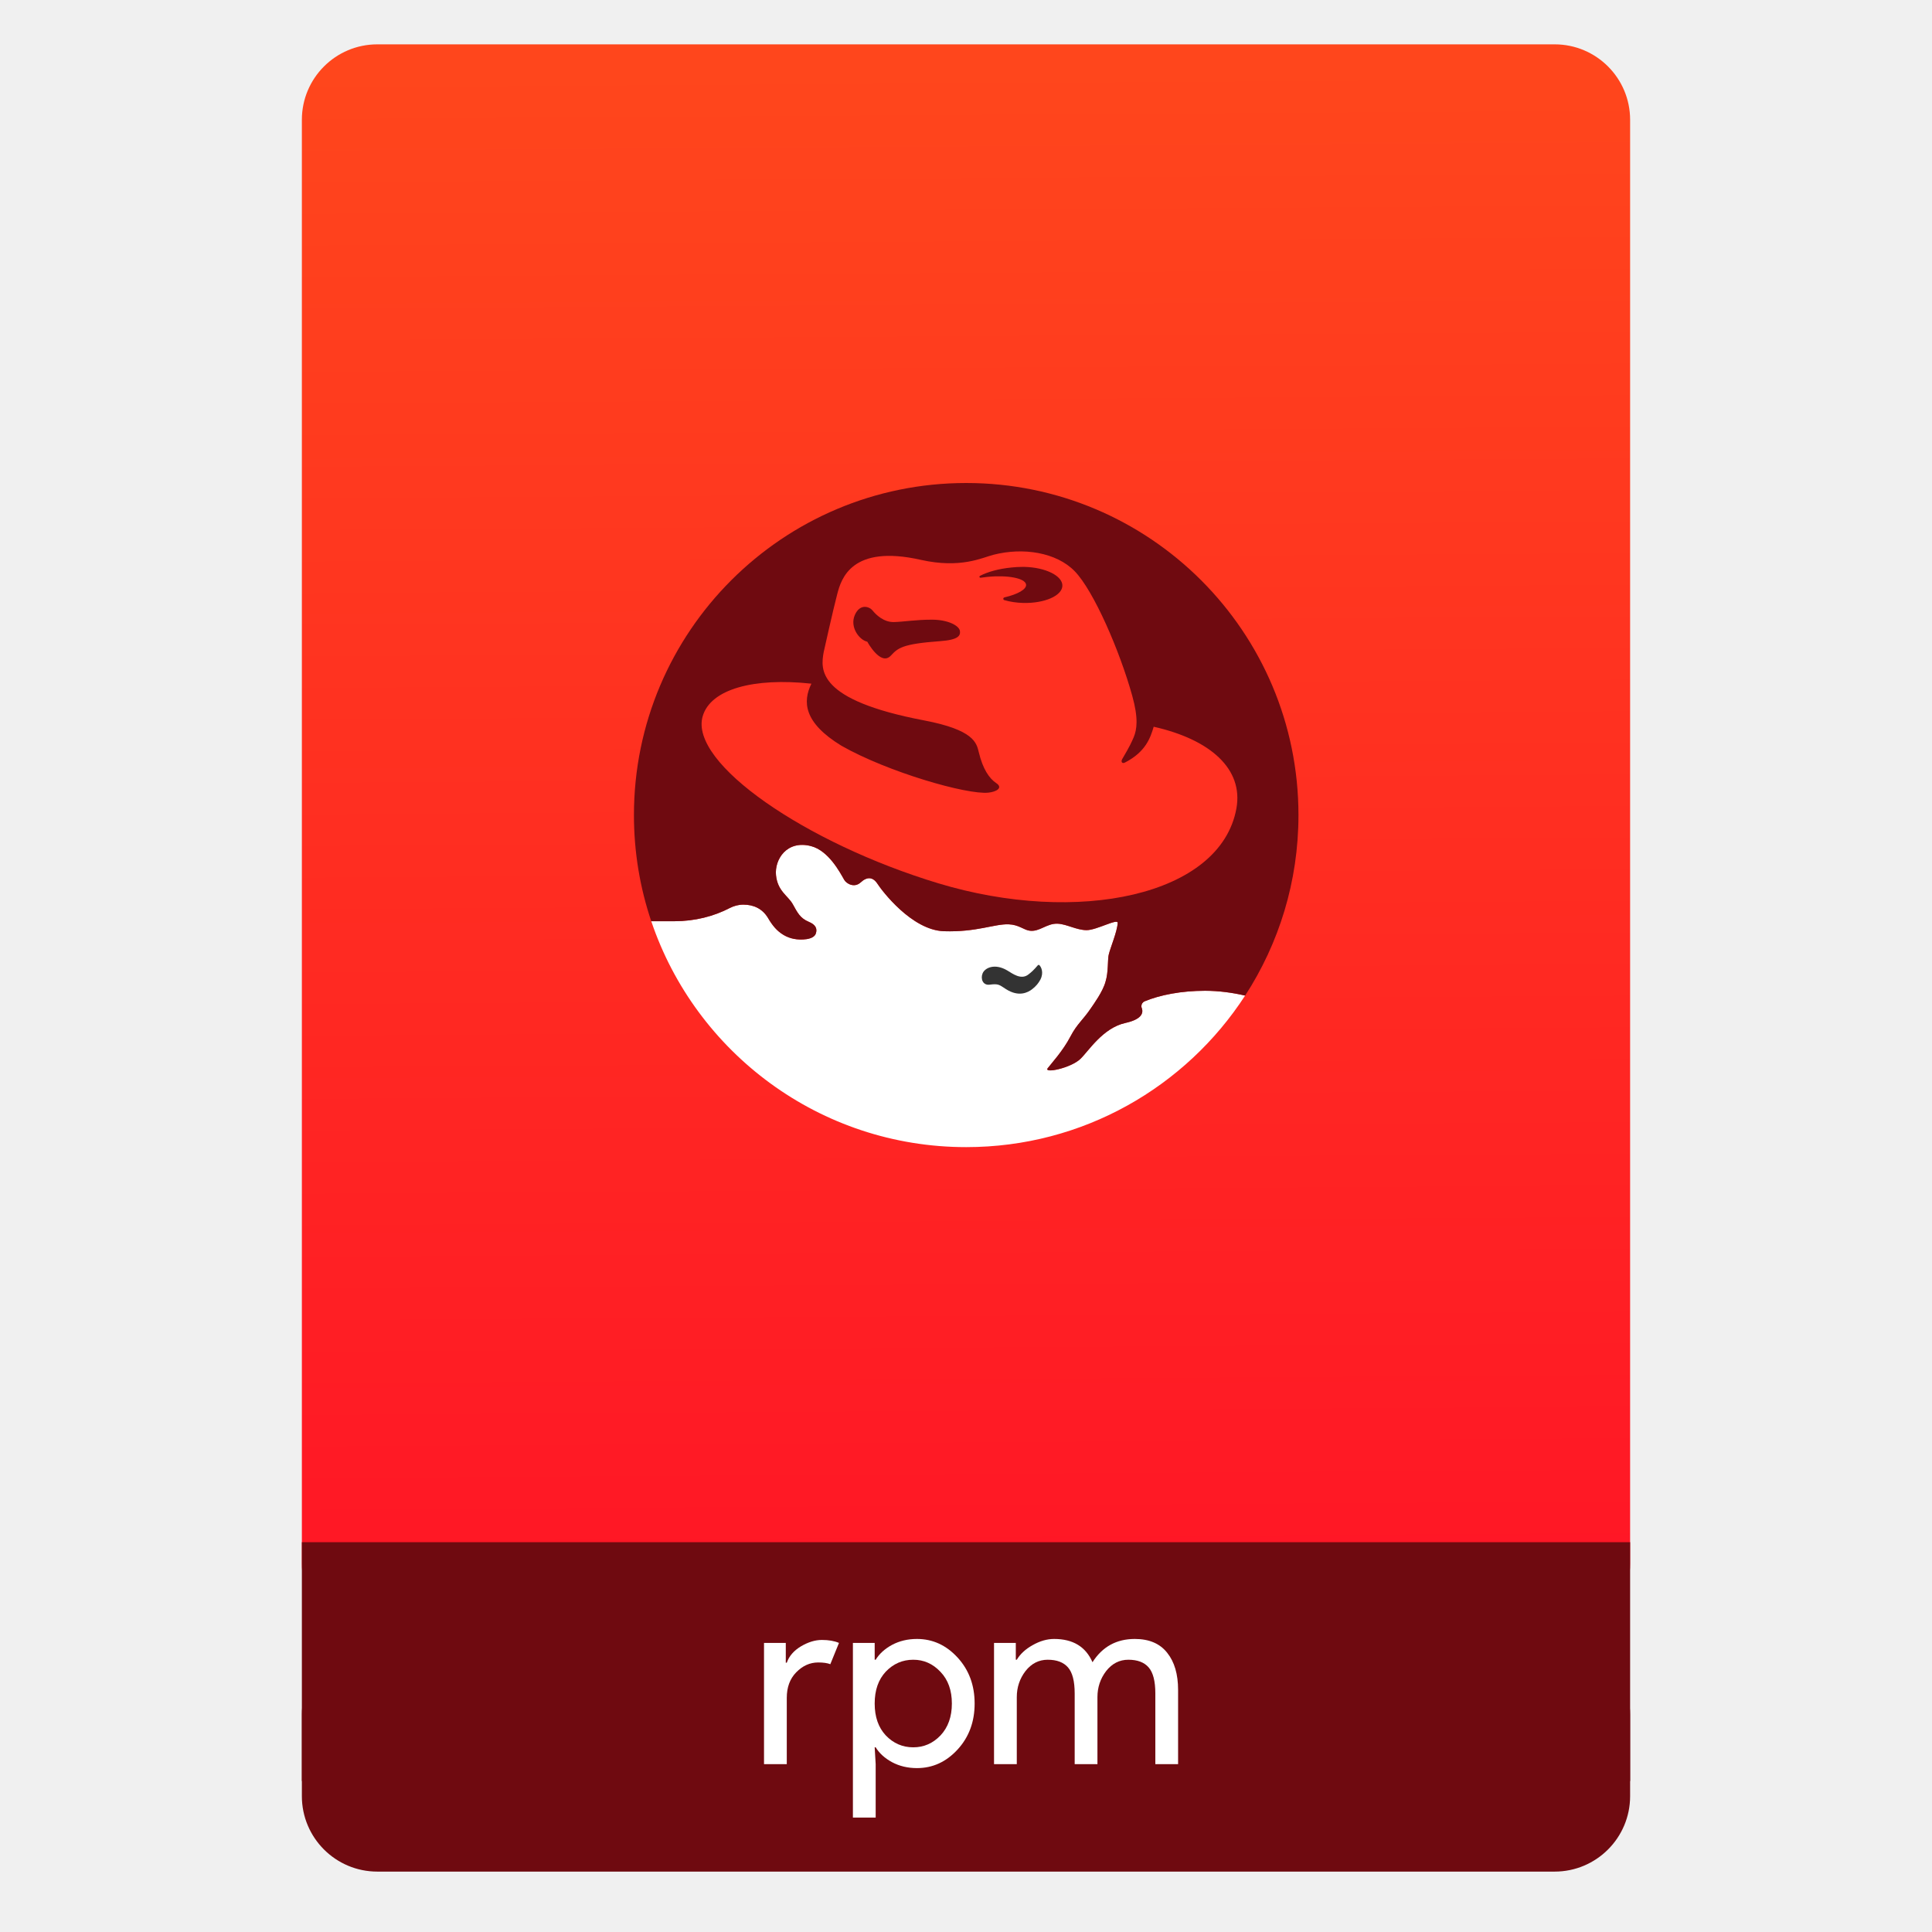
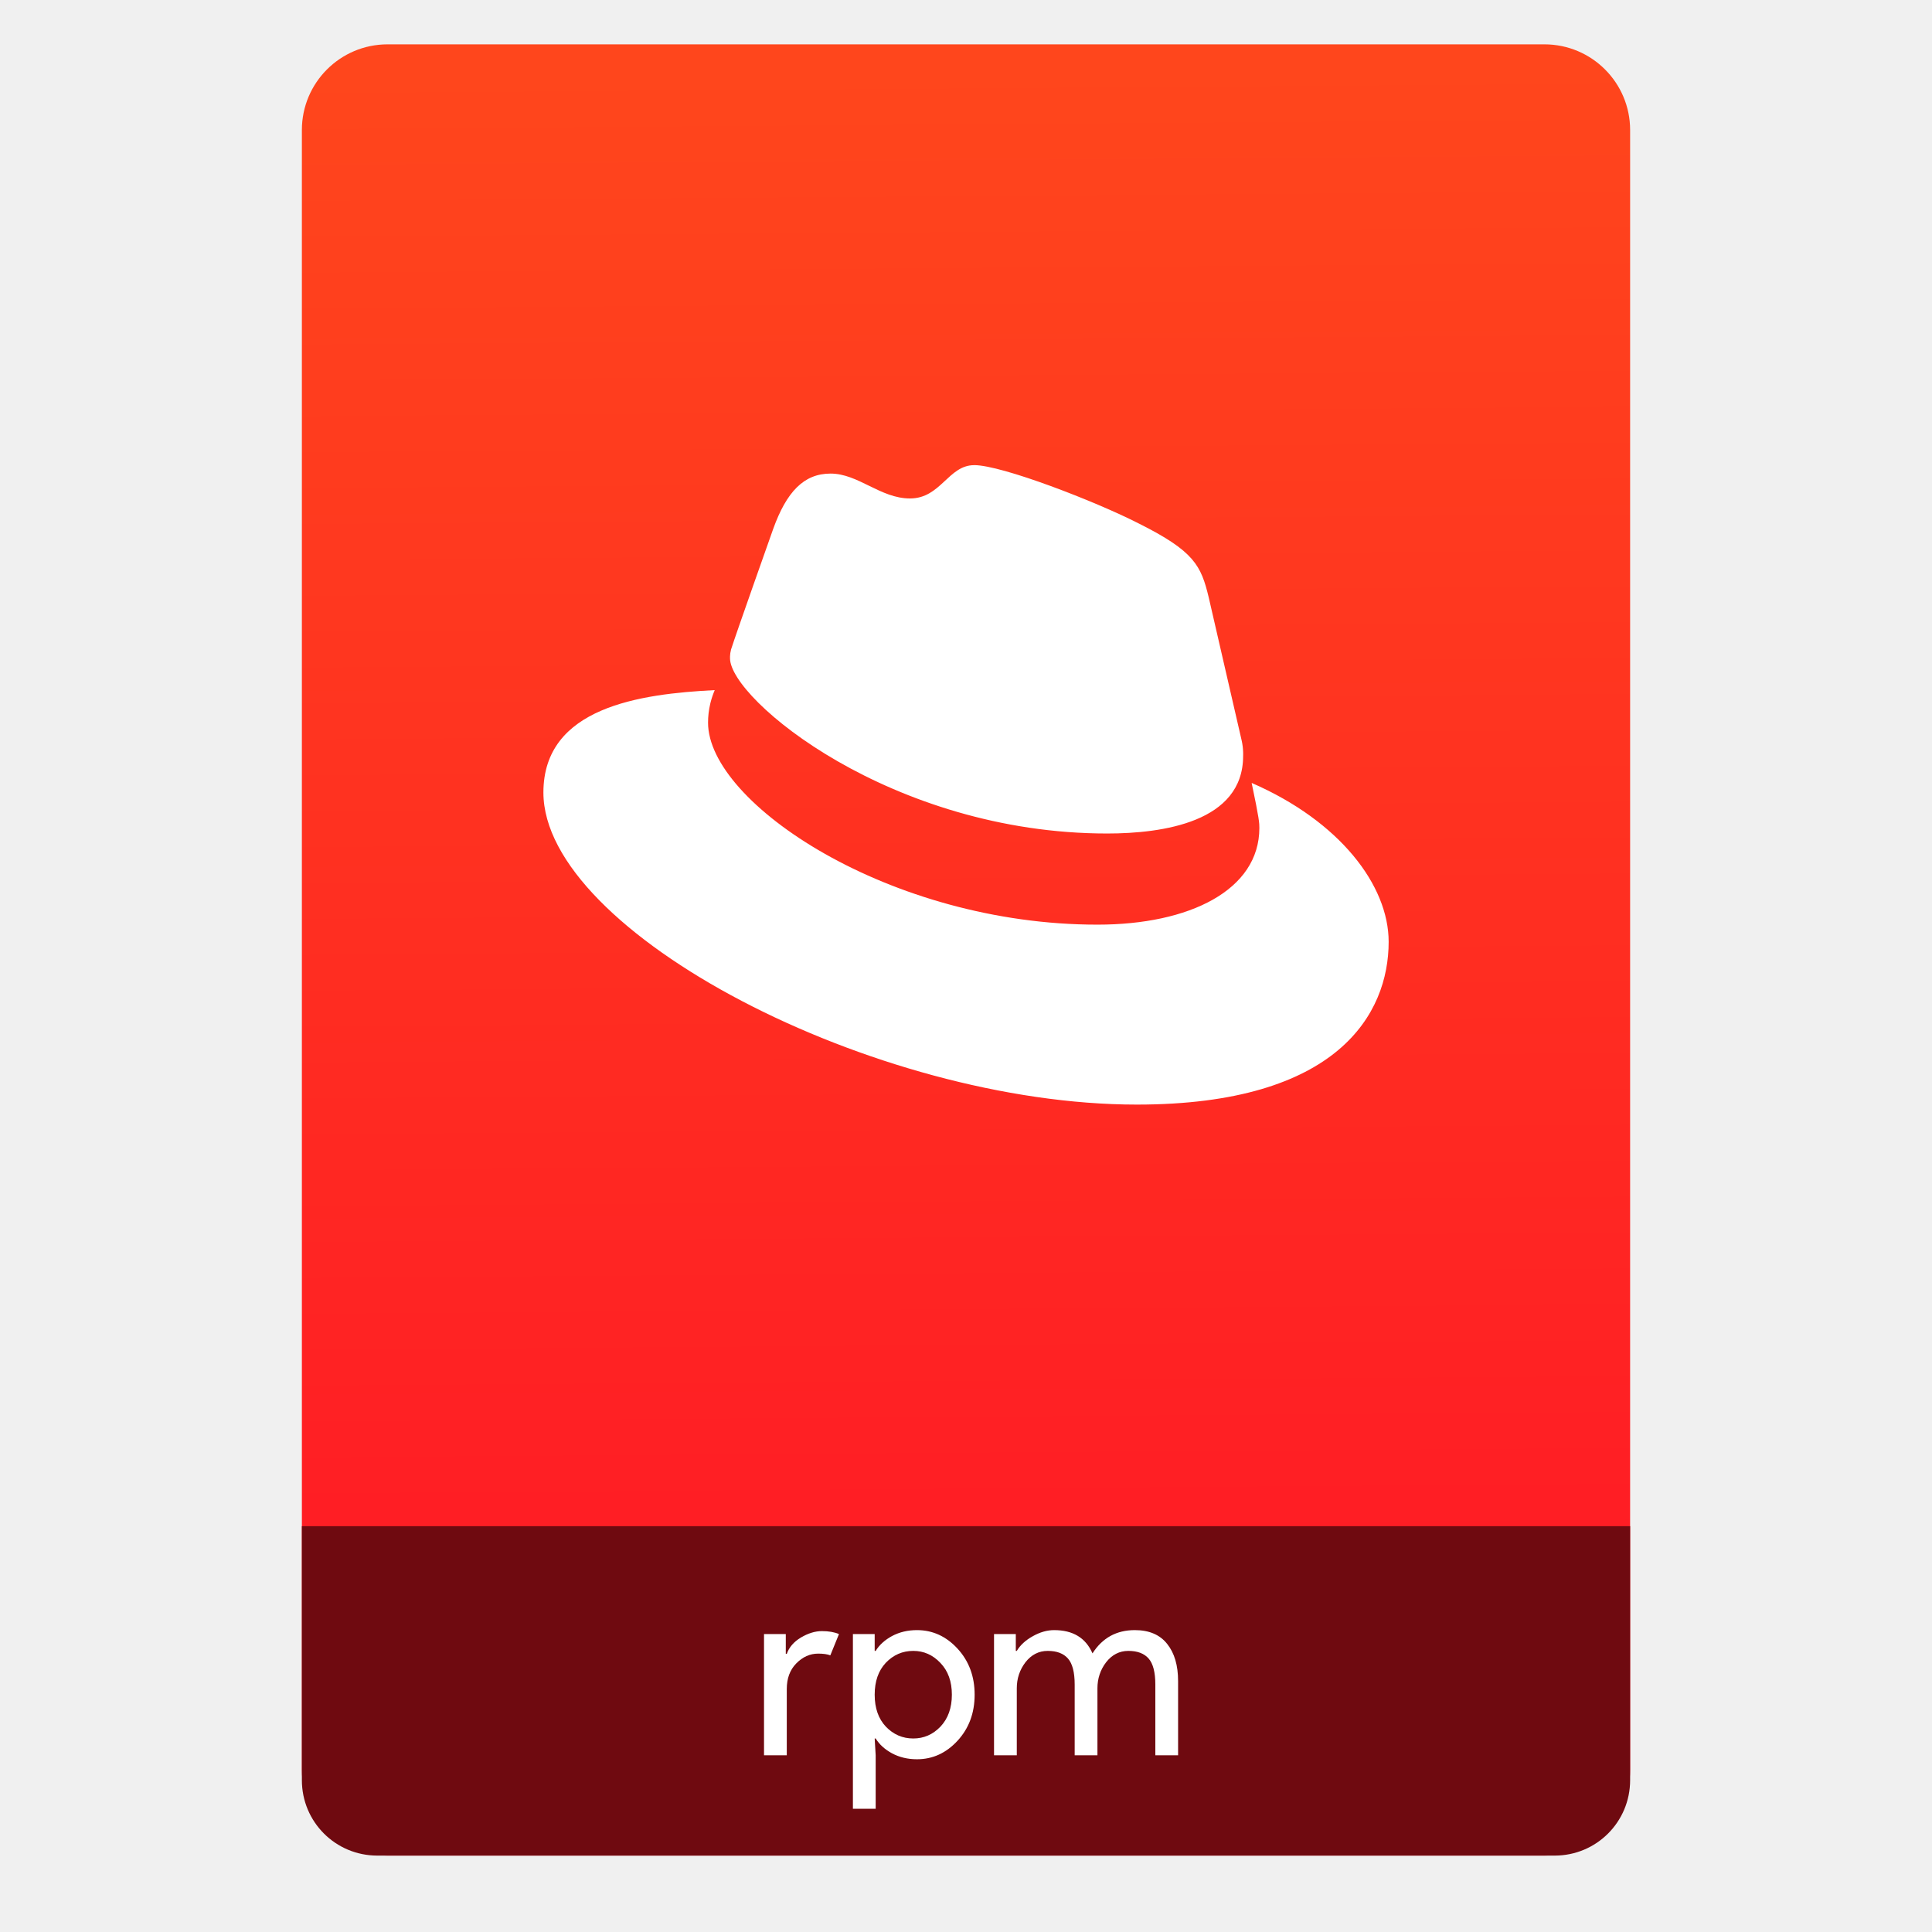
<svg xmlns="http://www.w3.org/2000/svg" height="64" viewBox="0 0 64 64" width="64">
-   <linearGradient id="a" gradientTransform="matrix(1.07499 0 0 1.02929 56.68895 -.015285)" gradientUnits="userSpaceOnUse" x1="-74.929" x2="-75.26" y1="52.199" y2="2.356">
+   <linearGradient id="a" gradientTransform="matrix(1.07499 0 0 1.168945 113.0807 -.417437)" gradientUnits="userSpaceOnUse" x1="-74.929" x2="-75.26" y1="52.199" y2="2.356">
    <stop offset="0" stop-color="#ff1526" />
    <stop offset="1" stop-color="#ff461c" />
  </linearGradient>
-   <g transform="translate(56.39177 -.176777)">
-     <rect fill="#6f0a10" height="7.699" ry="2.5" width="44" x="-46.392" y="54.477" />
-     <rect fill="url(#a)" height="52.832" ry="2.5" width="44" x="-46.392" y="1.646" />
-     <path d="m-46.392 51.264h44v7.912h-44z" fill="#6f0a10" />
-     <g fill="#fff" transform="matrix(.8195497 0 0 .8195497 -3.534286 10.12183)">
+   <rect fill="url(#a)" height="60" ry="2.839" stroke-width="1.066" width="44" x="10" y="1.469" />
+   <path d="m10 50.557h44v7.912h-44zm2.5 3.213h39c1.385 0 2.5 1.115 2.5 2.5v2.699c0 1.385-1.115 2.5-2.5 2.5h-39c-1.385 0-2.5-1.115-2.5-2.5v-2.699c0-1.385 1.115-2.5 2.5-2.5z" fill="#6f0a10" />
+   <g fill="#fff">
+     <g transform="matrix(.8195497 0 0 .8195497 52.85748 9.652202)">
      <path d="m-32.694 59.172h-.92v-4.9h.88v.8h.04q.14-.4.57-.66.44-.26.85-.26.41 0 .69.12l-.35.86q-.18-.07-.49-.07-.5 0-.89.4-.38.39-.38 1.03z" />
      <path d="m-27.431 59.332q-.56 0-1.01-.24-.44-.24-.66-.6h-.04l.04.68v2.16h-.92v-7.06h.88v.68h.04q.22-.36.66-.6.45-.24 1.01-.24.95 0 1.64.75.69.75.69 1.86 0 1.11-.69 1.86-.69.75-1.64.75zm-.15-.84q.64 0 1.1-.48.46-.49.46-1.29 0-.8-.46-1.28-.46-.49-1.1-.49-.65 0-1.11.48-.45.48-.45 1.29 0 .81.45 1.29.46.48 1.11.48z" />
      <path d="m-24.317 59.172v-4.9h.88v.68h.04q.21-.35.64-.59.44-.25.87-.25 1.14 0 1.55.94.6-.94 1.71-.94.87 0 1.31.56.44.55.44 1.5v3h-.92v-2.86q0-.74-.27-1.05-.27-.31-.82-.31-.54 0-.9.46-.35.46-.35 1.05v2.71h-.92v-2.86q0-.74-.27-1.05-.27-.31-.82-.31-.54 0-.9.46-.35.46-.35 1.05v2.71z" />
    </g>
-     <g transform="matrix(.04596585 0 0 .04596585 -35.92302 15.29494)">
-       <path d="m452.034 388.57c-9.227-2.108-19.021-3.454-28.913-3.454-16.946 0-32.351 2.951-43.718 7.67-1.265.632-2.141 1.946-2.141 3.422 0 .551.114 1.103.341 1.557 1.33 3.892-.876 8.092-11.87 10.54-16.313 3.568-26.611 20.416-32.497 25.978-6.924 6.567-26.448 10.605-23.513 6.665 2.303-3.032 11.092-12.584 16.427-22.897 4.8-9.211 9.065-11.838 14.919-20.643 1.735-2.578 8.4-11.643 10.346-18.811 2.173-7.005 1.443-15.794 2.286-19.411 1.2-5.222 6.113-16.524 6.486-22.946.211-3.584-15.097 5.189-22.362 5.189s-14.351-4.362-20.838-4.654c-8.027-.389-13.2 6.178-20.481 5.011-4.135-.649-7.654-4.297-14.886-4.557-10.33-.389-22.962 5.724-46.654 4.978-23.319-.762-44.854-29.481-47.789-34.037-3.454-5.335-7.67-5.335-12.243-1.119-4.589 4.168-10.265.876-11.854-1.93-3.065-5.351-11.238-20.967-23.902-24.259-17.513-4.54-26.383 9.697-25.232 21 1.168 11.497 8.611 14.724 12.065 20.838 3.422 6.097 5.189 10.054 11.643 12.762 4.605 1.913 6.308 4.735 4.946 8.497-1.2 3.276-5.968 4.038-9.13 4.184-6.665.324-11.335-1.492-14.757-3.665-3.957-2.546-7.2-6.049-10.638-12-4.022-6.584-10.33-9.438-17.675-9.438-3.503 0-6.795.924-9.697 2.4-11.513 6.016-25.232 9.551-39.989 9.551l-16.67.016c31.929 94.653 121.491 162.793 226.976 162.793 84.242 0 158.333-43.459 201.014-109.231" fill="#fff" />
-       <path d="m452.034 388.602c-9.227-2.141-19.021-3.47-28.913-3.47-16.946 0-32.351 2.951-43.718 7.67-1.265.632-2.141 1.93-2.141 3.422 0 .535.114 1.103.341 1.541 1.33 3.908-.876 8.124-11.87 10.557-16.313 3.584-26.611 20.4-32.497 25.962-6.924 6.584-26.448 10.621-23.513 6.697 2.303-3.065 11.092-12.616 16.427-22.929 4.8-9.194 9.065-11.838 14.919-20.627 1.735-2.578 8.4-11.659 10.346-18.811 2.173-7.022 1.443-15.794 2.286-19.411 1.2-5.222 6.113-16.524 6.486-22.929.211-3.616-15.097 5.157-22.362 5.157s-14.351-4.346-20.838-4.638c-8.027-.405-13.2 6.178-20.481 5.011-4.135-.649-7.654-4.297-14.886-4.573-10.33-.373-22.962 5.74-46.654 4.978-23.319-.762-44.854-29.448-47.789-34.005-3.454-5.368-7.67-5.368-12.243-1.151-4.589 4.184-10.265.892-11.854-1.913-3.065-5.368-11.238-20.984-23.902-24.275-17.513-4.54-26.383 9.697-25.232 21.016 1.168 11.481 8.611 14.708 12.065 20.821 3.422 6.097 5.189 10.07 11.643 12.778 4.605 1.897 6.308 4.735 4.946 8.497-1.2 3.276-5.968 4.038-9.13 4.184-6.665.308-11.335-1.492-14.757-3.697-3.957-2.497-7.2-6.016-10.638-11.984-4.022-6.567-10.33-9.438-17.675-9.438-3.503 0-6.795.941-9.697 2.4-11.513 6.016-25.232 9.567-39.989 9.567h-16.67c-8.108-24.016-12.486-49.751-12.486-76.491 0-132.193 107.204-239.332 239.462-239.332 132.226 0 239.446 107.139 239.446 239.332 0 47.967-14.124 92.594-38.432 130.085" fill="#6f0a10" />
-       <path d="m303.744 366.654c1.232 1.184 3.357 5.222.762 10.362-1.459 2.724-3.032 4.622-5.822 6.859-3.389 2.708-9.957 5.822-18.973.081-4.865-3.065-5.173-4.103-11.87-3.227-4.784.616-6.681-4.232-4.978-8.238 1.735-4.005 8.789-7.249 17.594-2.092 3.973 2.319 10.135 7.249 15.519 2.87 2.254-1.768 3.6-2.968 6.697-6.567.146-.146.341-.227.568-.227.195 0 .373.065.503.178" fill="#333" />
-       <path d="m232.373 133.151c-27.648 1.995-30.535 4.978-35.708 10.476-7.297 7.8-16.93-10.07-16.93-10.07-5.789-1.216-12.778-10.524-9-19.2 3.73-8.595 10.605-6.032 12.746-3.357 2.611 3.259 8.205 8.595 15.47 8.4 7.265-.195 15.632-1.719 27.324-1.719 11.838 0 19.784 4.411 20.221 8.222.405 3.227-.957 6.276-14.124 7.249m29.059-45.681h-.13c-.422 0-.762-.324-.762-.714 0-.292.178-.551.438-.665 5.368-2.822 13.362-5.092 22.508-6 2.741-.292 5.432-.454 8.011-.454h1.378c15.357.357 27.632 6.454 27.454 13.621-.195 7.167-12.762 12.697-28.135 12.373-4.946-.13-9.616-.843-13.621-2.011-.503-.114-.827-.519-.827-1.005 0-.47.324-.876.843-1.005 9.551-2.205 16.021-5.838 15.567-9.259-.616-4.524-13.119-6.989-27.973-5.497-1.638.162-3.211.373-4.751.616m124.701 107.366c-2.368 7.946-5.724 18.113-20.708 25.8-2.189 1.119-3-.714-2.011-2.432 5.676-9.632 6.665-12.032 8.319-15.811 2.286-5.562 3.519-13.459-1.07-29.902-9-32.383-27.811-75.696-41.448-89.723-13.184-13.557-37.054-17.384-58.653-11.838-7.946 2.027-23.497 10.103-52.329 3.616-49.897-11.238-57.291 13.735-60.145 24.616-2.886 10.881-9.762 41.805-9.762 41.805-2.286 12.616-5.286 34.508 72.21 49.281 36.097 6.859 37.913 16.2 39.535 22.897 2.87 12.016 7.443 18.892 12.6 22.329s0 6.292-5.724 6.859c-15.357 1.605-72.194-14.692-105.826-33.778-27.502-16.8-27.956-31.913-21.665-44.756-41.545-4.492-72.729 3.892-78.372 23.562-9.713 33.729 74.205 91.361 169.766 120.291 100.28 30.34 203.414 9.146 214.879-53.853 5.205-28.621-18.908-49.799-59.594-58.962" fill="#ff3021" />
-     </g>
+     <path d="m32.27 15.409c-.856 0-1.105 1.103-2.125 1.103-.983 0-1.712-.824-2.632-.824-.883 0-1.458.602-1.902 1.839 0 0-1.237 3.489-1.396 3.995a.946.946 0 0 0 -.004.016l.004-.01a.946.946 0 0 0 -.032.217.946.946 0 0 0 0.0.063.946.946 0 0 0 0 0c0 1.356 5.34 5.803 12.494 5.803 1.84 0 4.503-.379 4.503-2.568a2.059 2.059 0 0 0 .001-.041 2.059 2.059 0 0 0 0-.006 2.059 2.059 0 0 0 -0-.041 2.059 2.059 0 0 0 0-.006 2.059 2.059 0 0 0 -.001-.041 2.059 2.059 0 0 0 -.045-.364l-1.096-4.76c-.253-1.047-.475-1.522-2.314-2.442-1.427-.73-4.535-1.934-5.454-1.934zm-8.593 7.452c-2.474.124-5.676.565-5.676 3.392 0 4.631 10.972 10.338 19.66 10.338 6.661 0 8.34-3.013 8.34-5.391 0-1.871-1.618-3.995-4.535-5.263h-.003c.254 1.205.255 1.331.255 1.49 0 2.059-2.315 3.203-5.359 3.203-6.878.004-12.904-4.026-12.904-6.69a2.714 2.714 0 0 1 .074-.632 2.714 2.714 0 0 1 .013-.052 2.714 2.714 0 0 1 .135-.395z" stroke-width=".147" />
  </g>
</svg>
